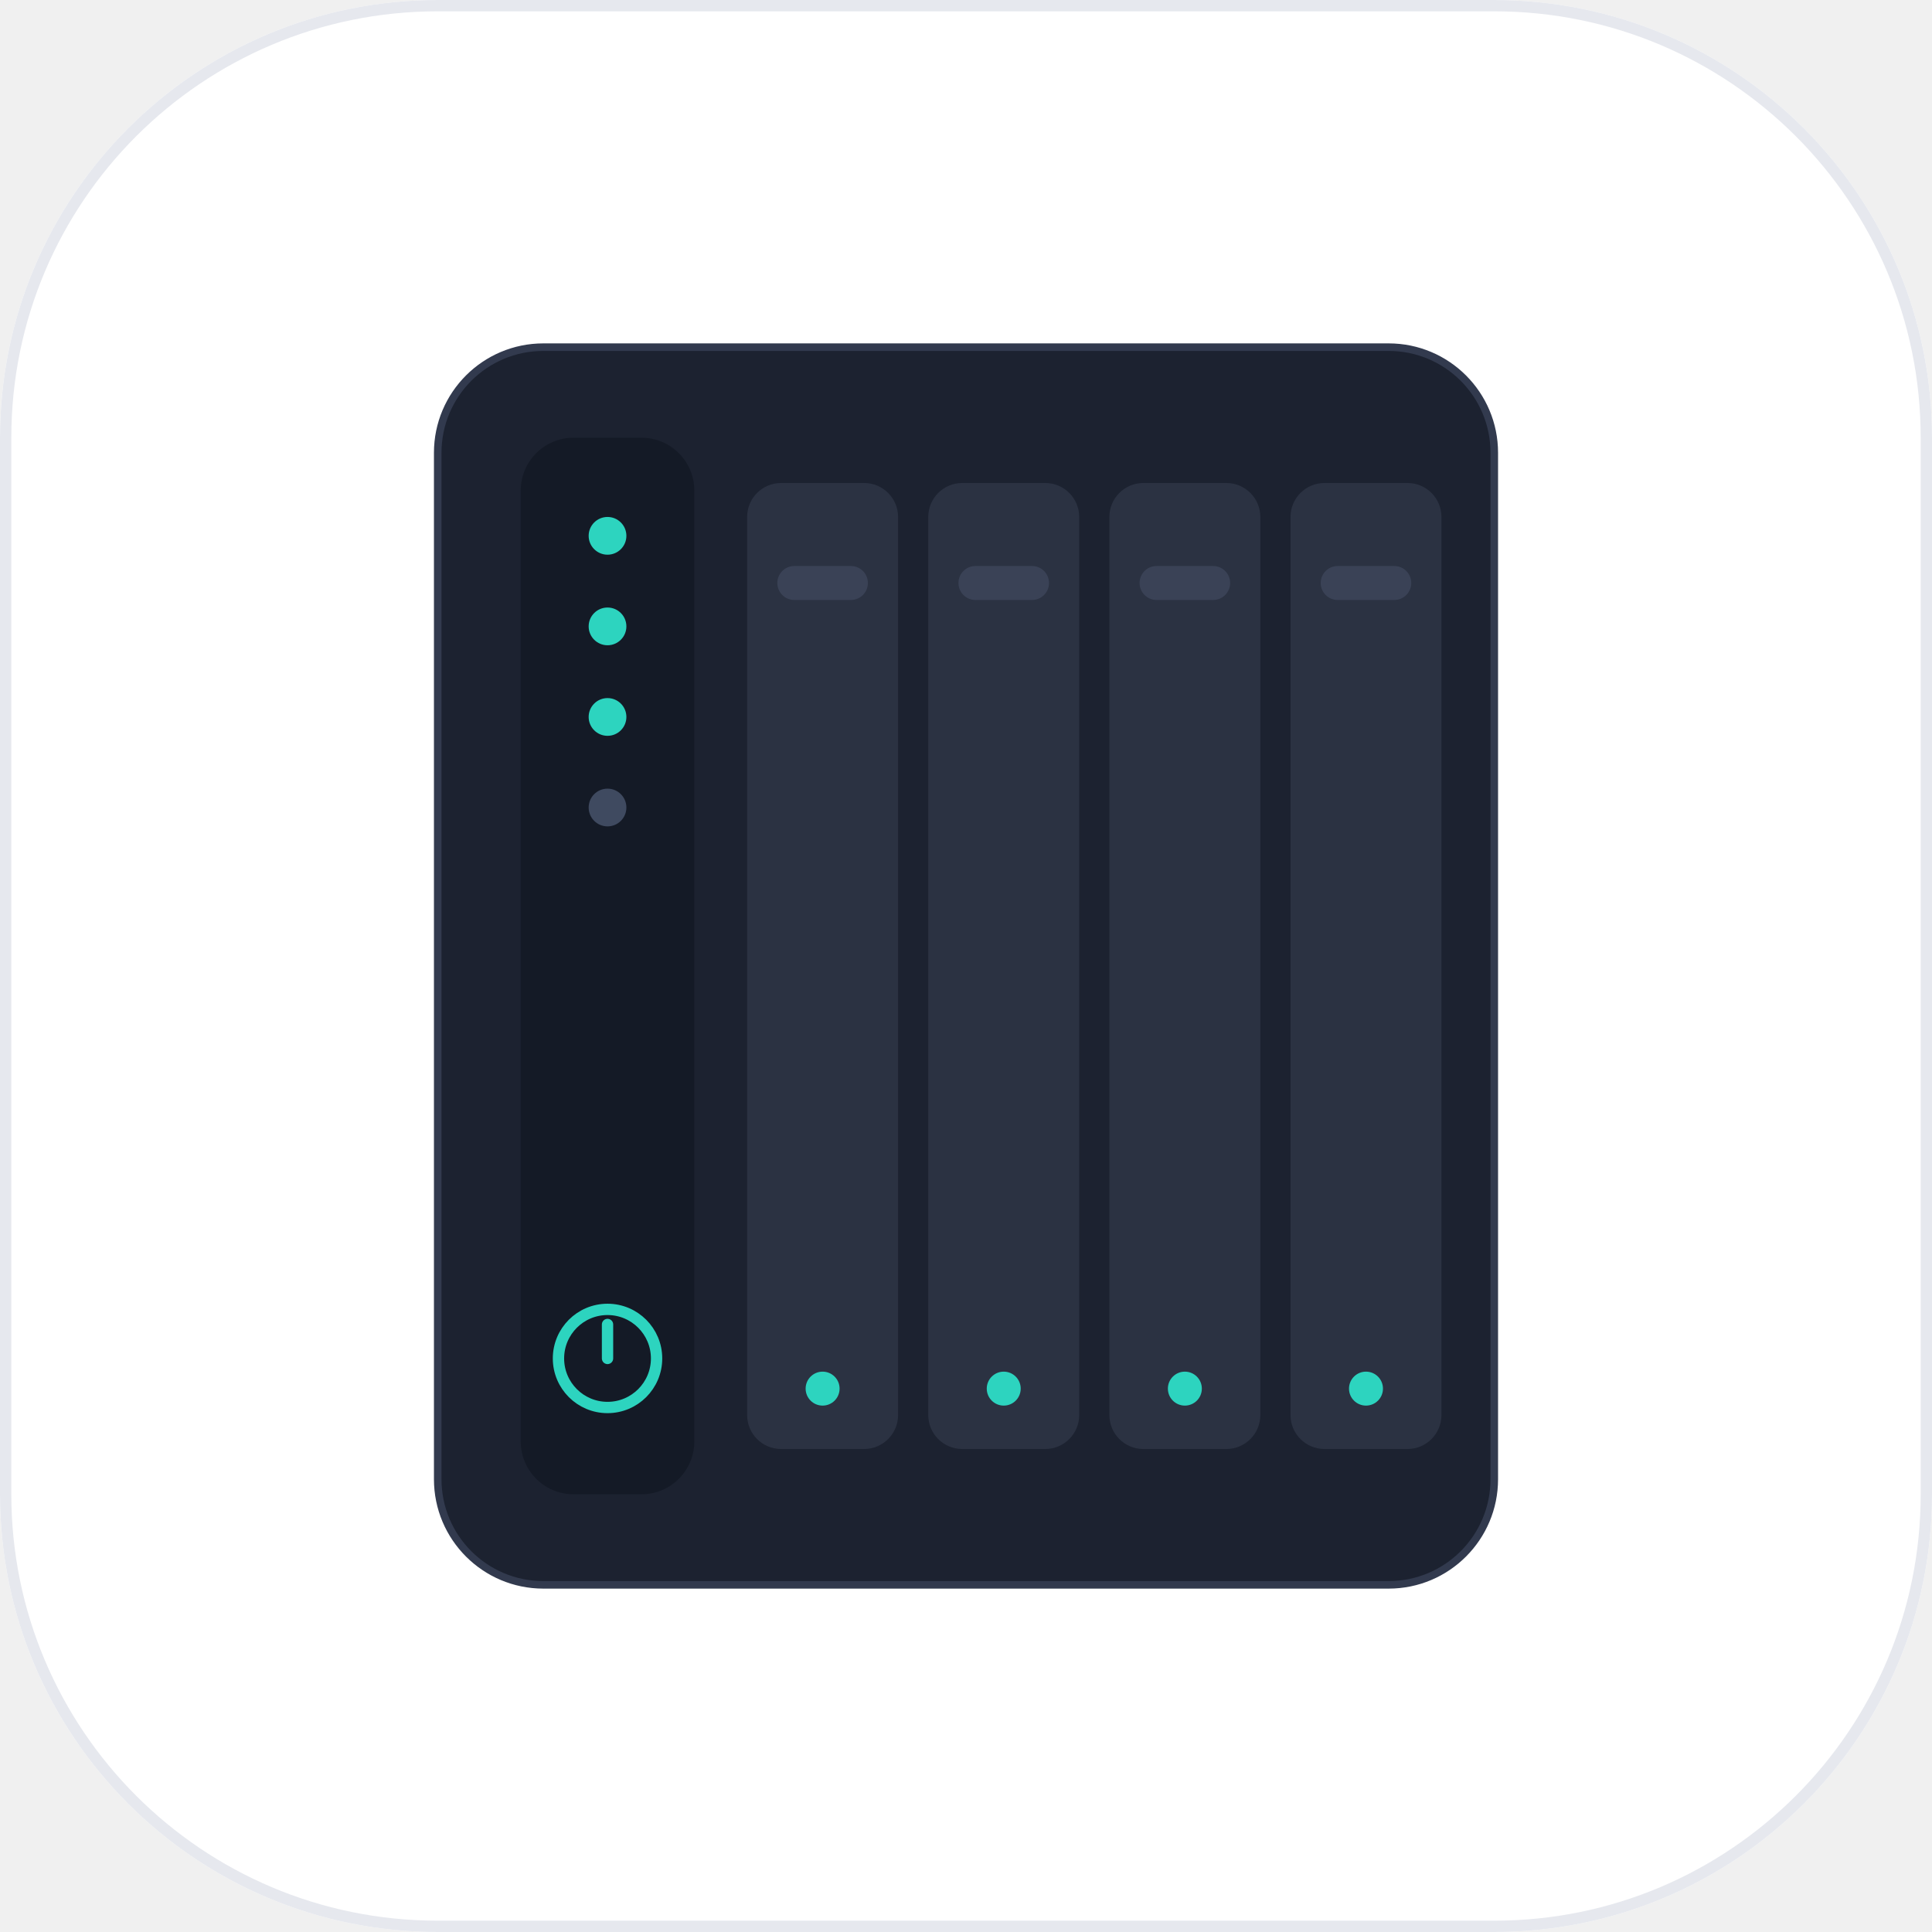
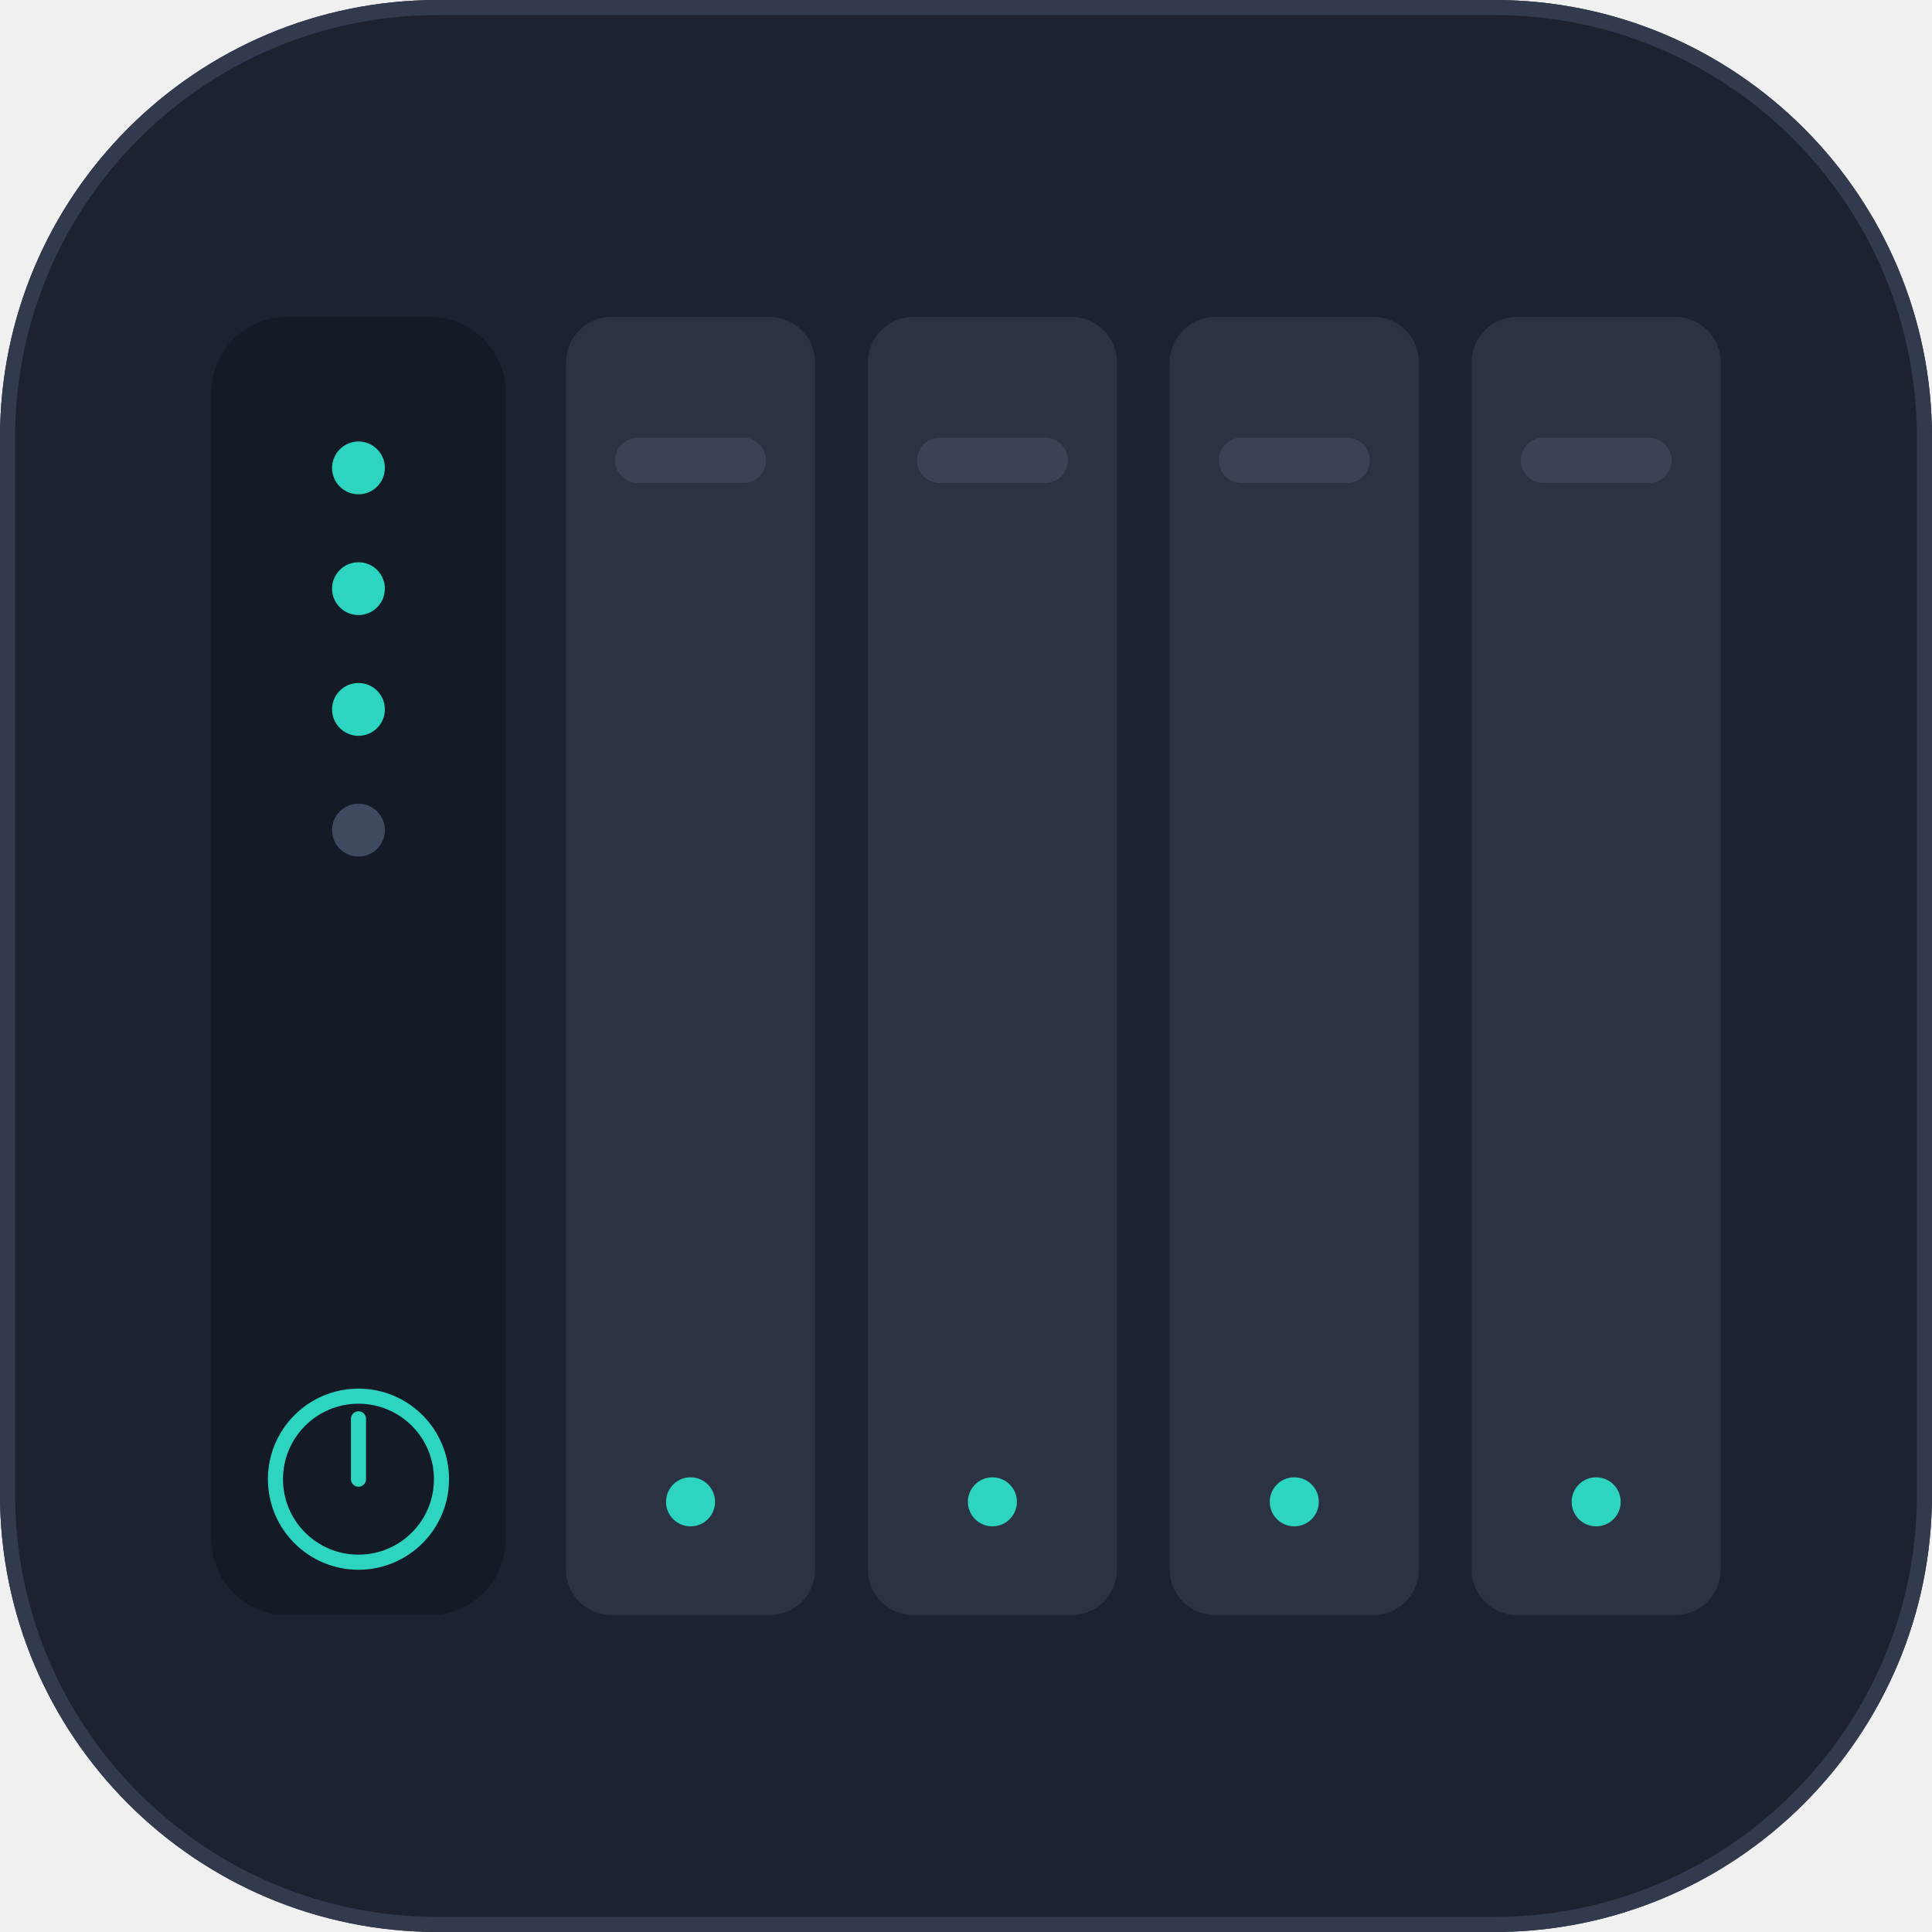
<svg xmlns="http://www.w3.org/2000/svg" width="512" height="512" viewBox="0 0 512 512">
-   <rect x="0" y="0" width="512" height="512" rx="116" fill="#ffffff" />
-   <rect x="1.5" y="1.5" width="509" height="509" rx="114.5" fill="none" stroke="#e6e8ee" stroke-width="3" />
-   <rect x="116" y="92" width="280" height="328" rx="28" fill="#1c2230" />
-   <rect x="116" y="92" width="280" height="328" rx="28" fill="none" stroke="#323a4e" stroke-width="2" />
-   <rect x="138" y="116" width="46" height="280" rx="14" fill="#141a26" />
-   <circle cx="161" cy="142" r="5" fill="#2dd4bf" />
-   <circle cx="161" cy="166" r="5" fill="#2dd4bf" />
-   <circle cx="161" cy="190" r="5" fill="#2dd4bf" />
-   <circle cx="161" cy="214" r="5" fill="#3f4a60" />
-   <circle cx="161" cy="360" r="13" fill="none" stroke="#2dd4bf" stroke-width="3" />
-   <path d="M161 351 v9" stroke="#2dd4bf" stroke-width="3" stroke-linecap="round" />
-   <rect x="198" y="128" width="40" height="256" rx="9" fill="#2b3242" />
-   <rect x="246" y="128" width="40" height="256" rx="9" fill="#2b3242" />
-   <rect x="294" y="128" width="40" height="256" rx="9" fill="#2b3242" />
-   <rect x="342" y="128" width="40" height="256" rx="9" fill="#2b3242" />
+   <rect x="0" y="0" width="512" height="512" rx="116" fill="#1c2230" />
+   <rect x="2" y="2" width="508" height="508" rx="114" fill="none" stroke="#323a4e" stroke-width="4" />
+   <rect x="56" y="84" width="78" height="344" rx="20" fill="#141a26" />
+   <circle cx="95" cy="124" r="7" fill="#2dd4bf" />
+   <circle cx="95" cy="156" r="7" fill="#2dd4bf" />
+   <circle cx="95" cy="188" r="7" fill="#2dd4bf" />
+   <circle cx="95" cy="220" r="7" fill="#3f4a60" />
+   <circle cx="95" cy="392" r="22" fill="none" stroke="#2dd4bf" stroke-width="4" />
+   <path d="M95 376 v16" stroke="#2dd4bf" stroke-width="4" stroke-linecap="round" />
+   <g fill="#2b3242">
+     <rect x="150" y="84" width="66" height="344" rx="12" />
+     <rect x="230" y="84" width="66" height="344" rx="12" />
+     <rect x="310" y="84" width="66" height="344" rx="12" />
+     <rect x="390" y="84" width="66" height="344" rx="12" />
+   </g>
  <g fill="#3a4256">
-     <rect x="206" y="150" width="24" height="9" rx="4.5" />
-     <rect x="254" y="150" width="24" height="9" rx="4.5" />
-     <rect x="302" y="150" width="24" height="9" rx="4.5" />
-     <rect x="350" y="150" width="24" height="9" rx="4.5" />
+     <rect x="163" y="116" width="40" height="12" rx="6" />
+     <rect x="243" y="116" width="40" height="12" rx="6" />
+     <rect x="323" y="116" width="40" height="12" rx="6" />
+     <rect x="403" y="116" width="40" height="12" rx="6" />
  </g>
  <g fill="#2dd4bf">
-     <circle cx="218" cy="368" r="4.5" />
-     <circle cx="266" cy="368" r="4.5" />
-     <circle cx="314" cy="368" r="4.5" />
-     <circle cx="362" cy="368" r="4.5" />
+     <circle cx="183" cy="398" r="6.5" />
+     <circle cx="263" cy="398" r="6.5" />
+     <circle cx="343" cy="398" r="6.5" />
+     <circle cx="423" cy="398" r="6.5" />
  </g>
</svg>
